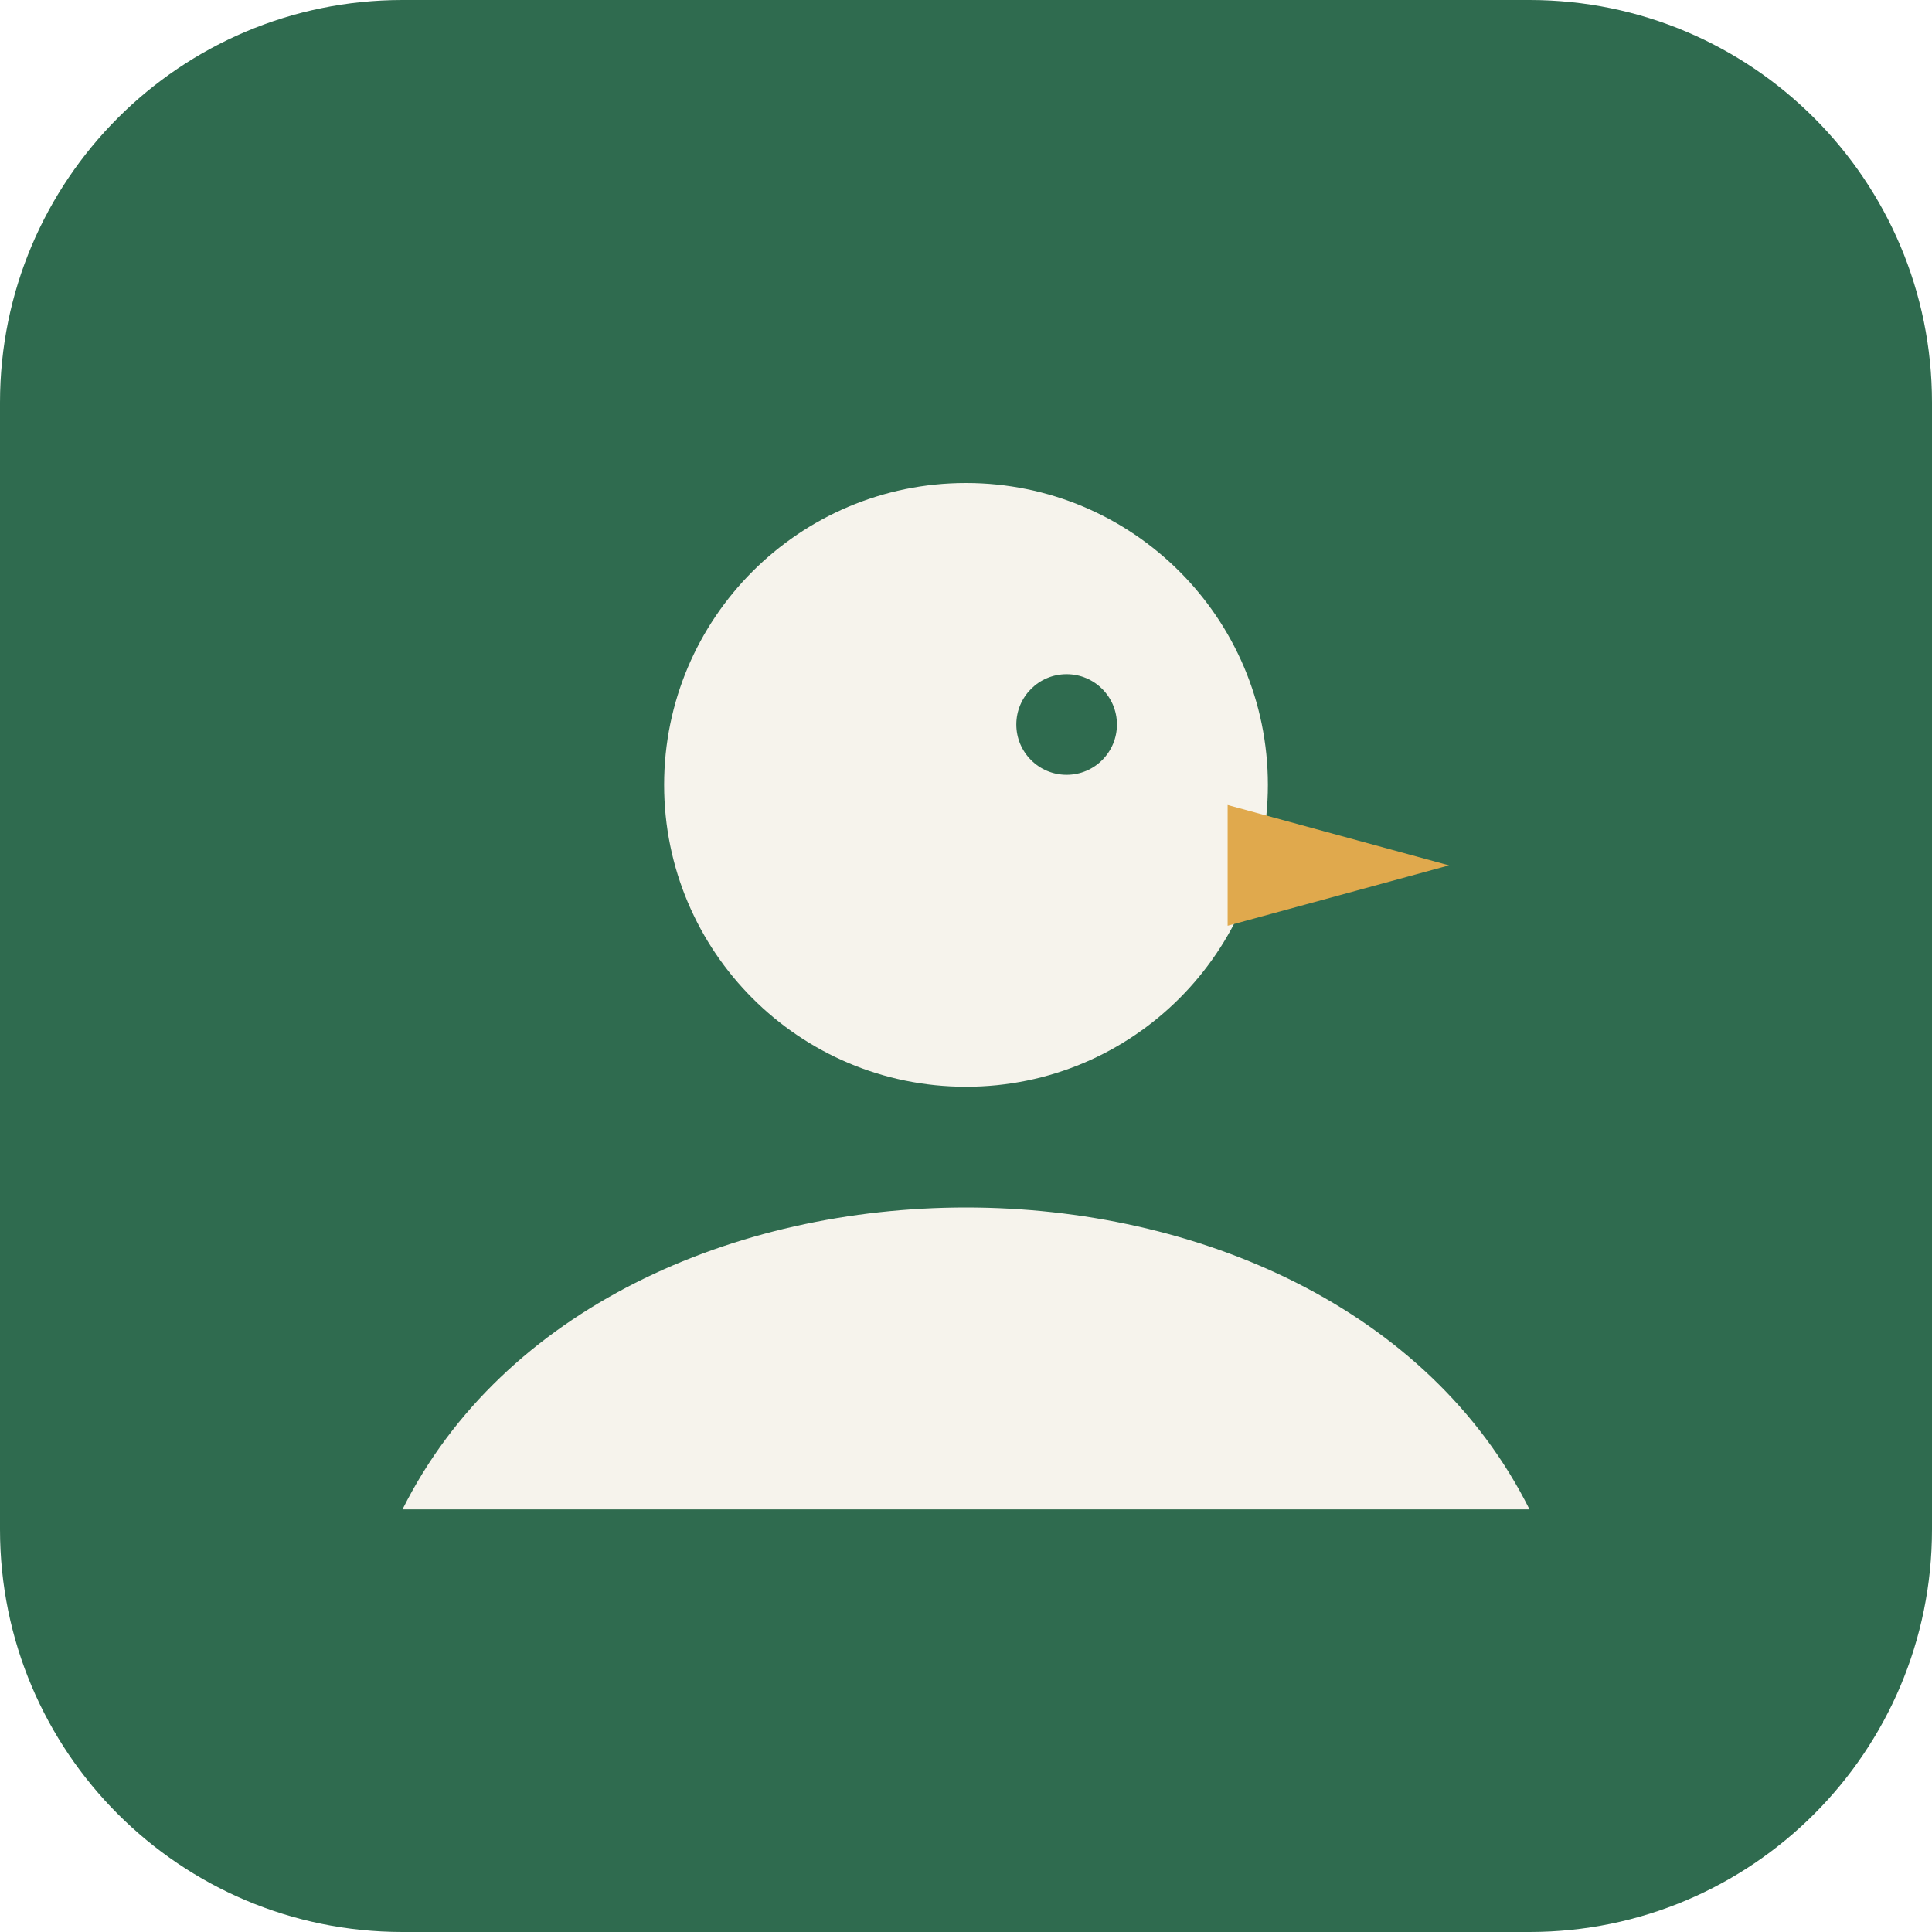
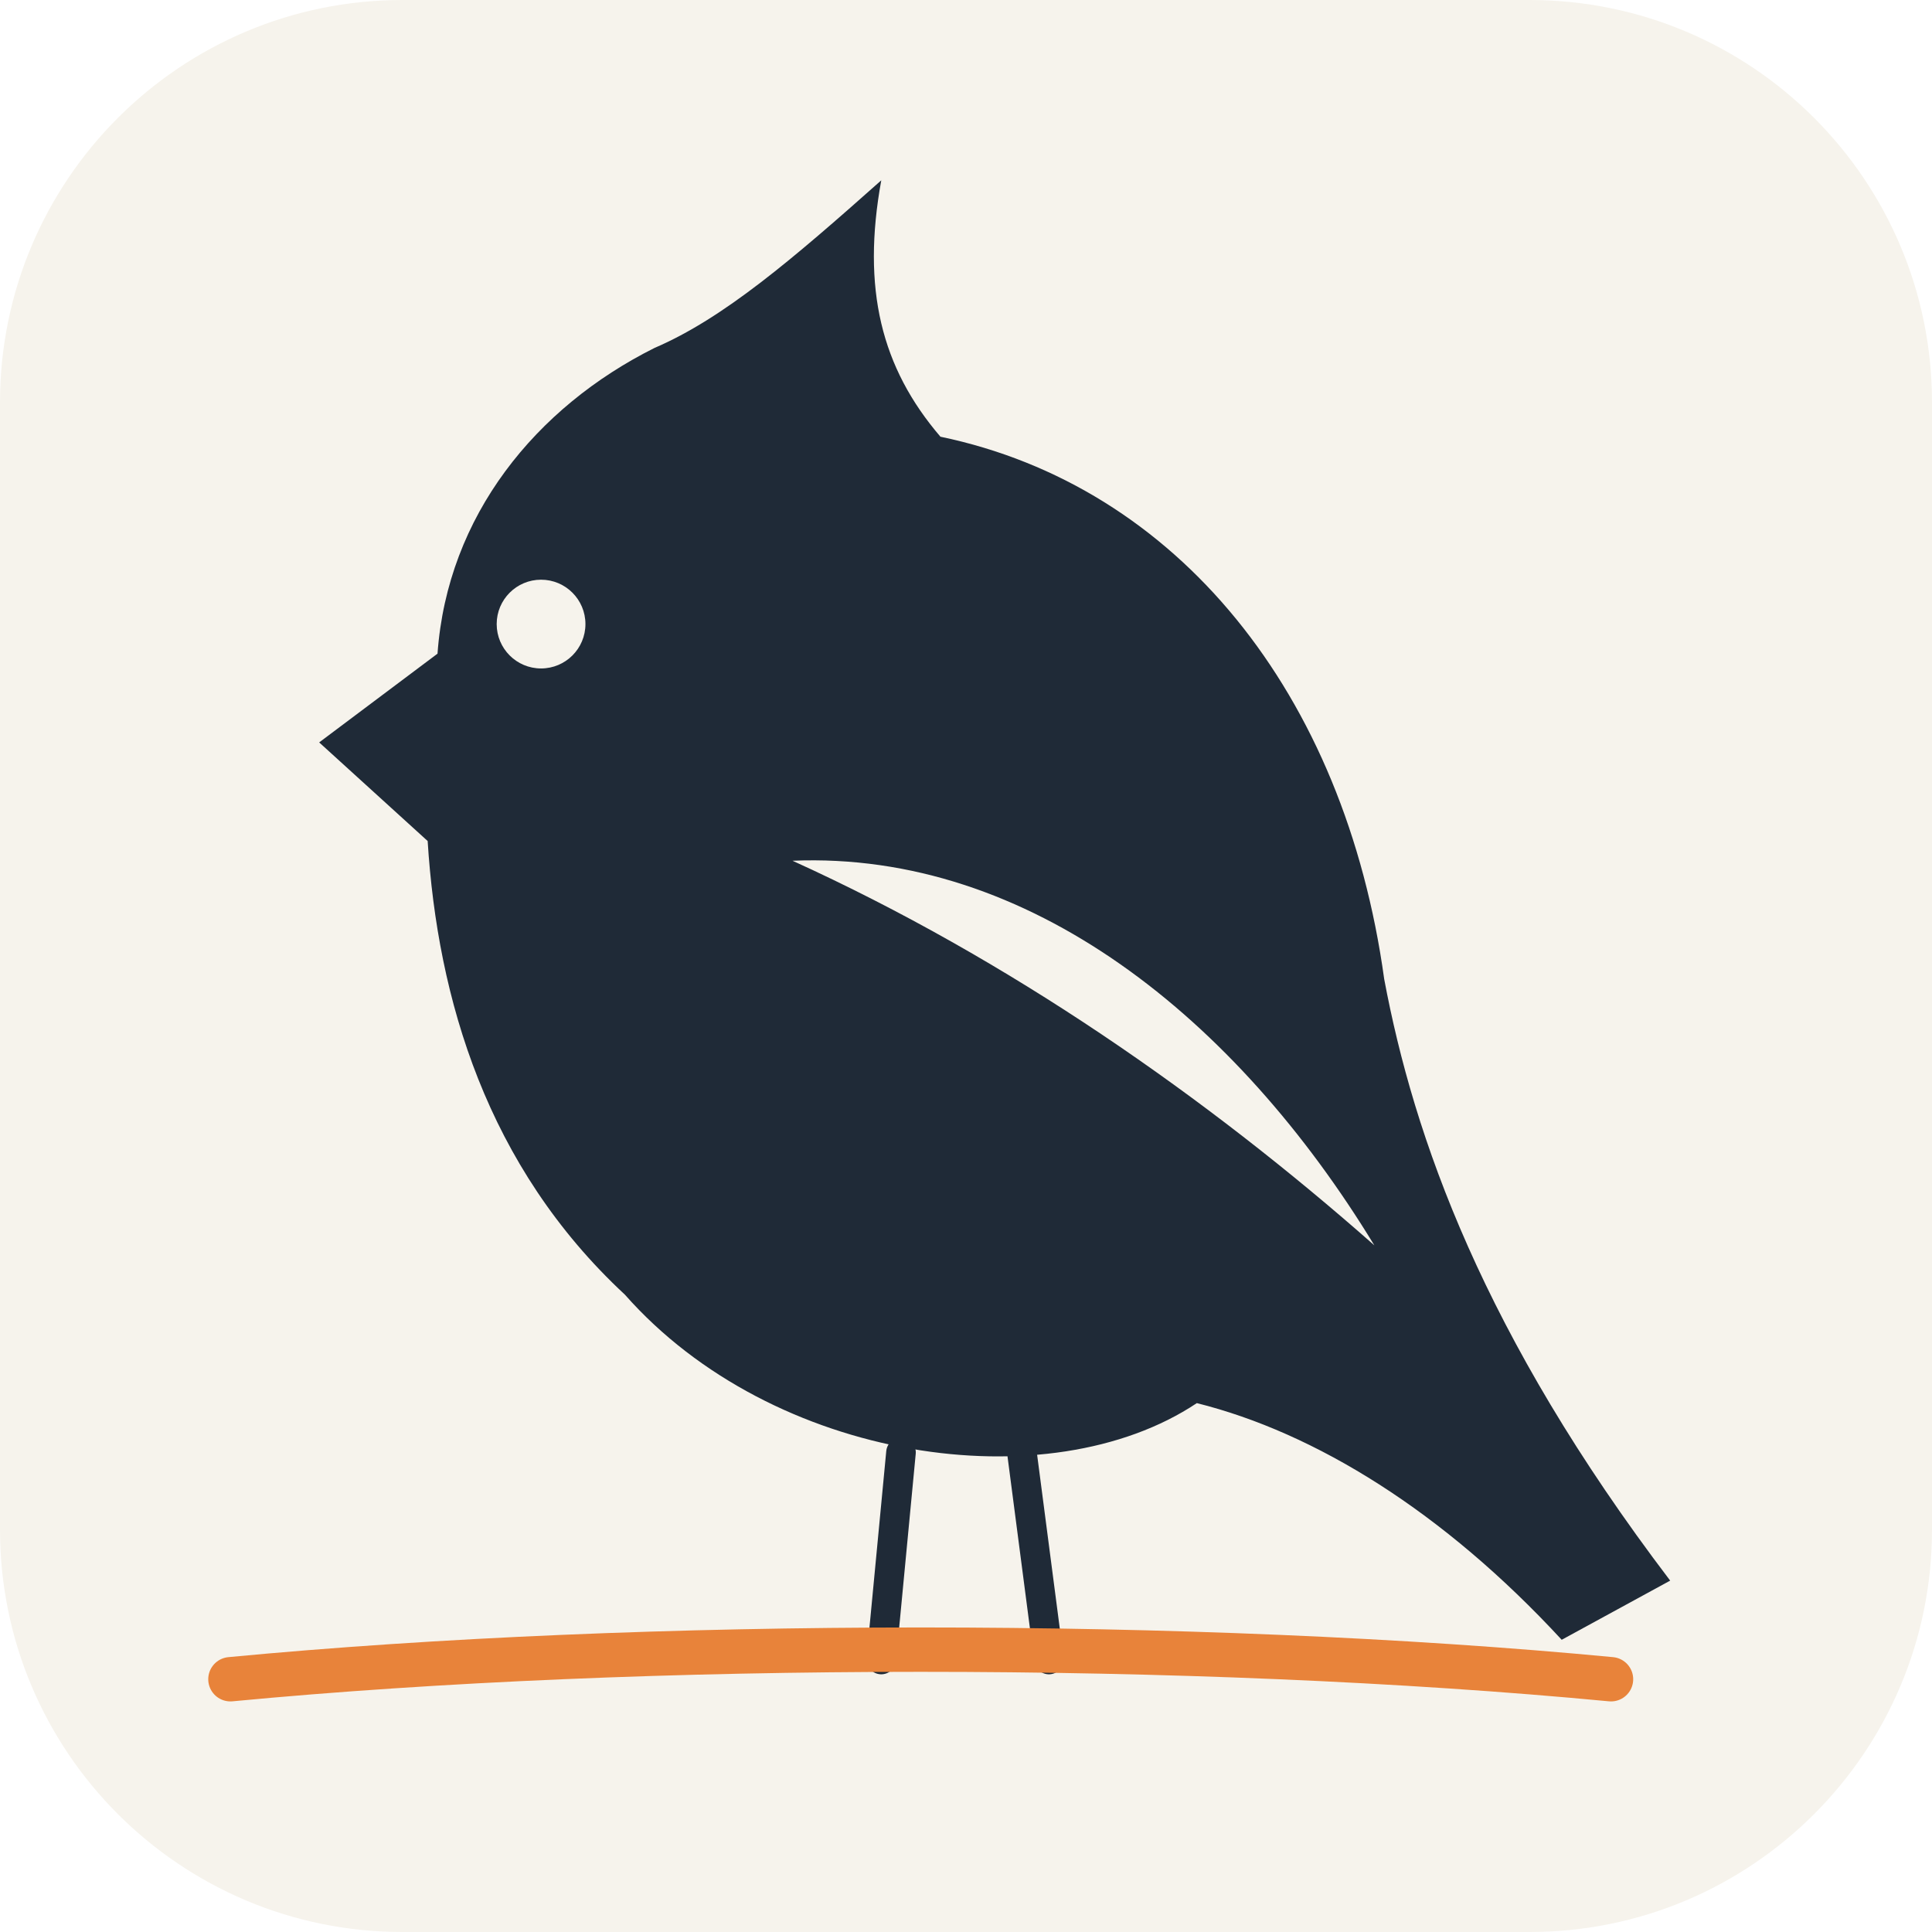
<svg xmlns="http://www.w3.org/2000/svg" viewBox="0 0 192 192">
-   <rect width="192" height="192" rx="40" fill="#2f6b4f" />
-   <circle cx="96" cy="78" r="30" fill="#f6f3ec" />
-   <path d="M40 150c20-40 92-40 112 0z" fill="#f6f3ec" />
-   <circle cx="106" cy="72" r="5" fill="#2f6b4f" />
-   <path d="M122 80l22 6-22 6z" fill="#e0a94d" />
+   <rect width="192" height="192" rx="40" fill="#F6F3EC" />
+   <g transform="translate(18 14) scale(0.49)">
+     <path fill="#1F2A37" fill-rule="evenodd" transform="translate(-56 -30)" d="M 84 152 L 108 134 C 110 106 128 84 152 72 C 166 66 180 54 198 38 C 194 60 198 76 210 90 C 258 100 292 142 300 200 C 306 232 320 272 358 322 L 336 334 C 312 308 286 292 262 286 C 232 306 176 298 146 264 C 118 238 108 204 106 172 Z M 120 128 a 9 9 0 1 0 18 0 a 9 9 0 1 0 -18 0 Z M 180 176 C 228 174 270 208 298 254 C 264 224 224 196 180 176 Z" />
+     <path transform="translate(-56 -30)" d="M202 296 L198 338 M226 292 L232 338" fill="none" stroke="#1F2A37" stroke-width="6" stroke-linecap="round" />
+     <path transform="translate(-56 -30)" d="M66 342 C150 334 262 334 346 342" fill="none" stroke="#E8833A" stroke-width="9" stroke-linecap="round" />
+   </g>
</svg>
